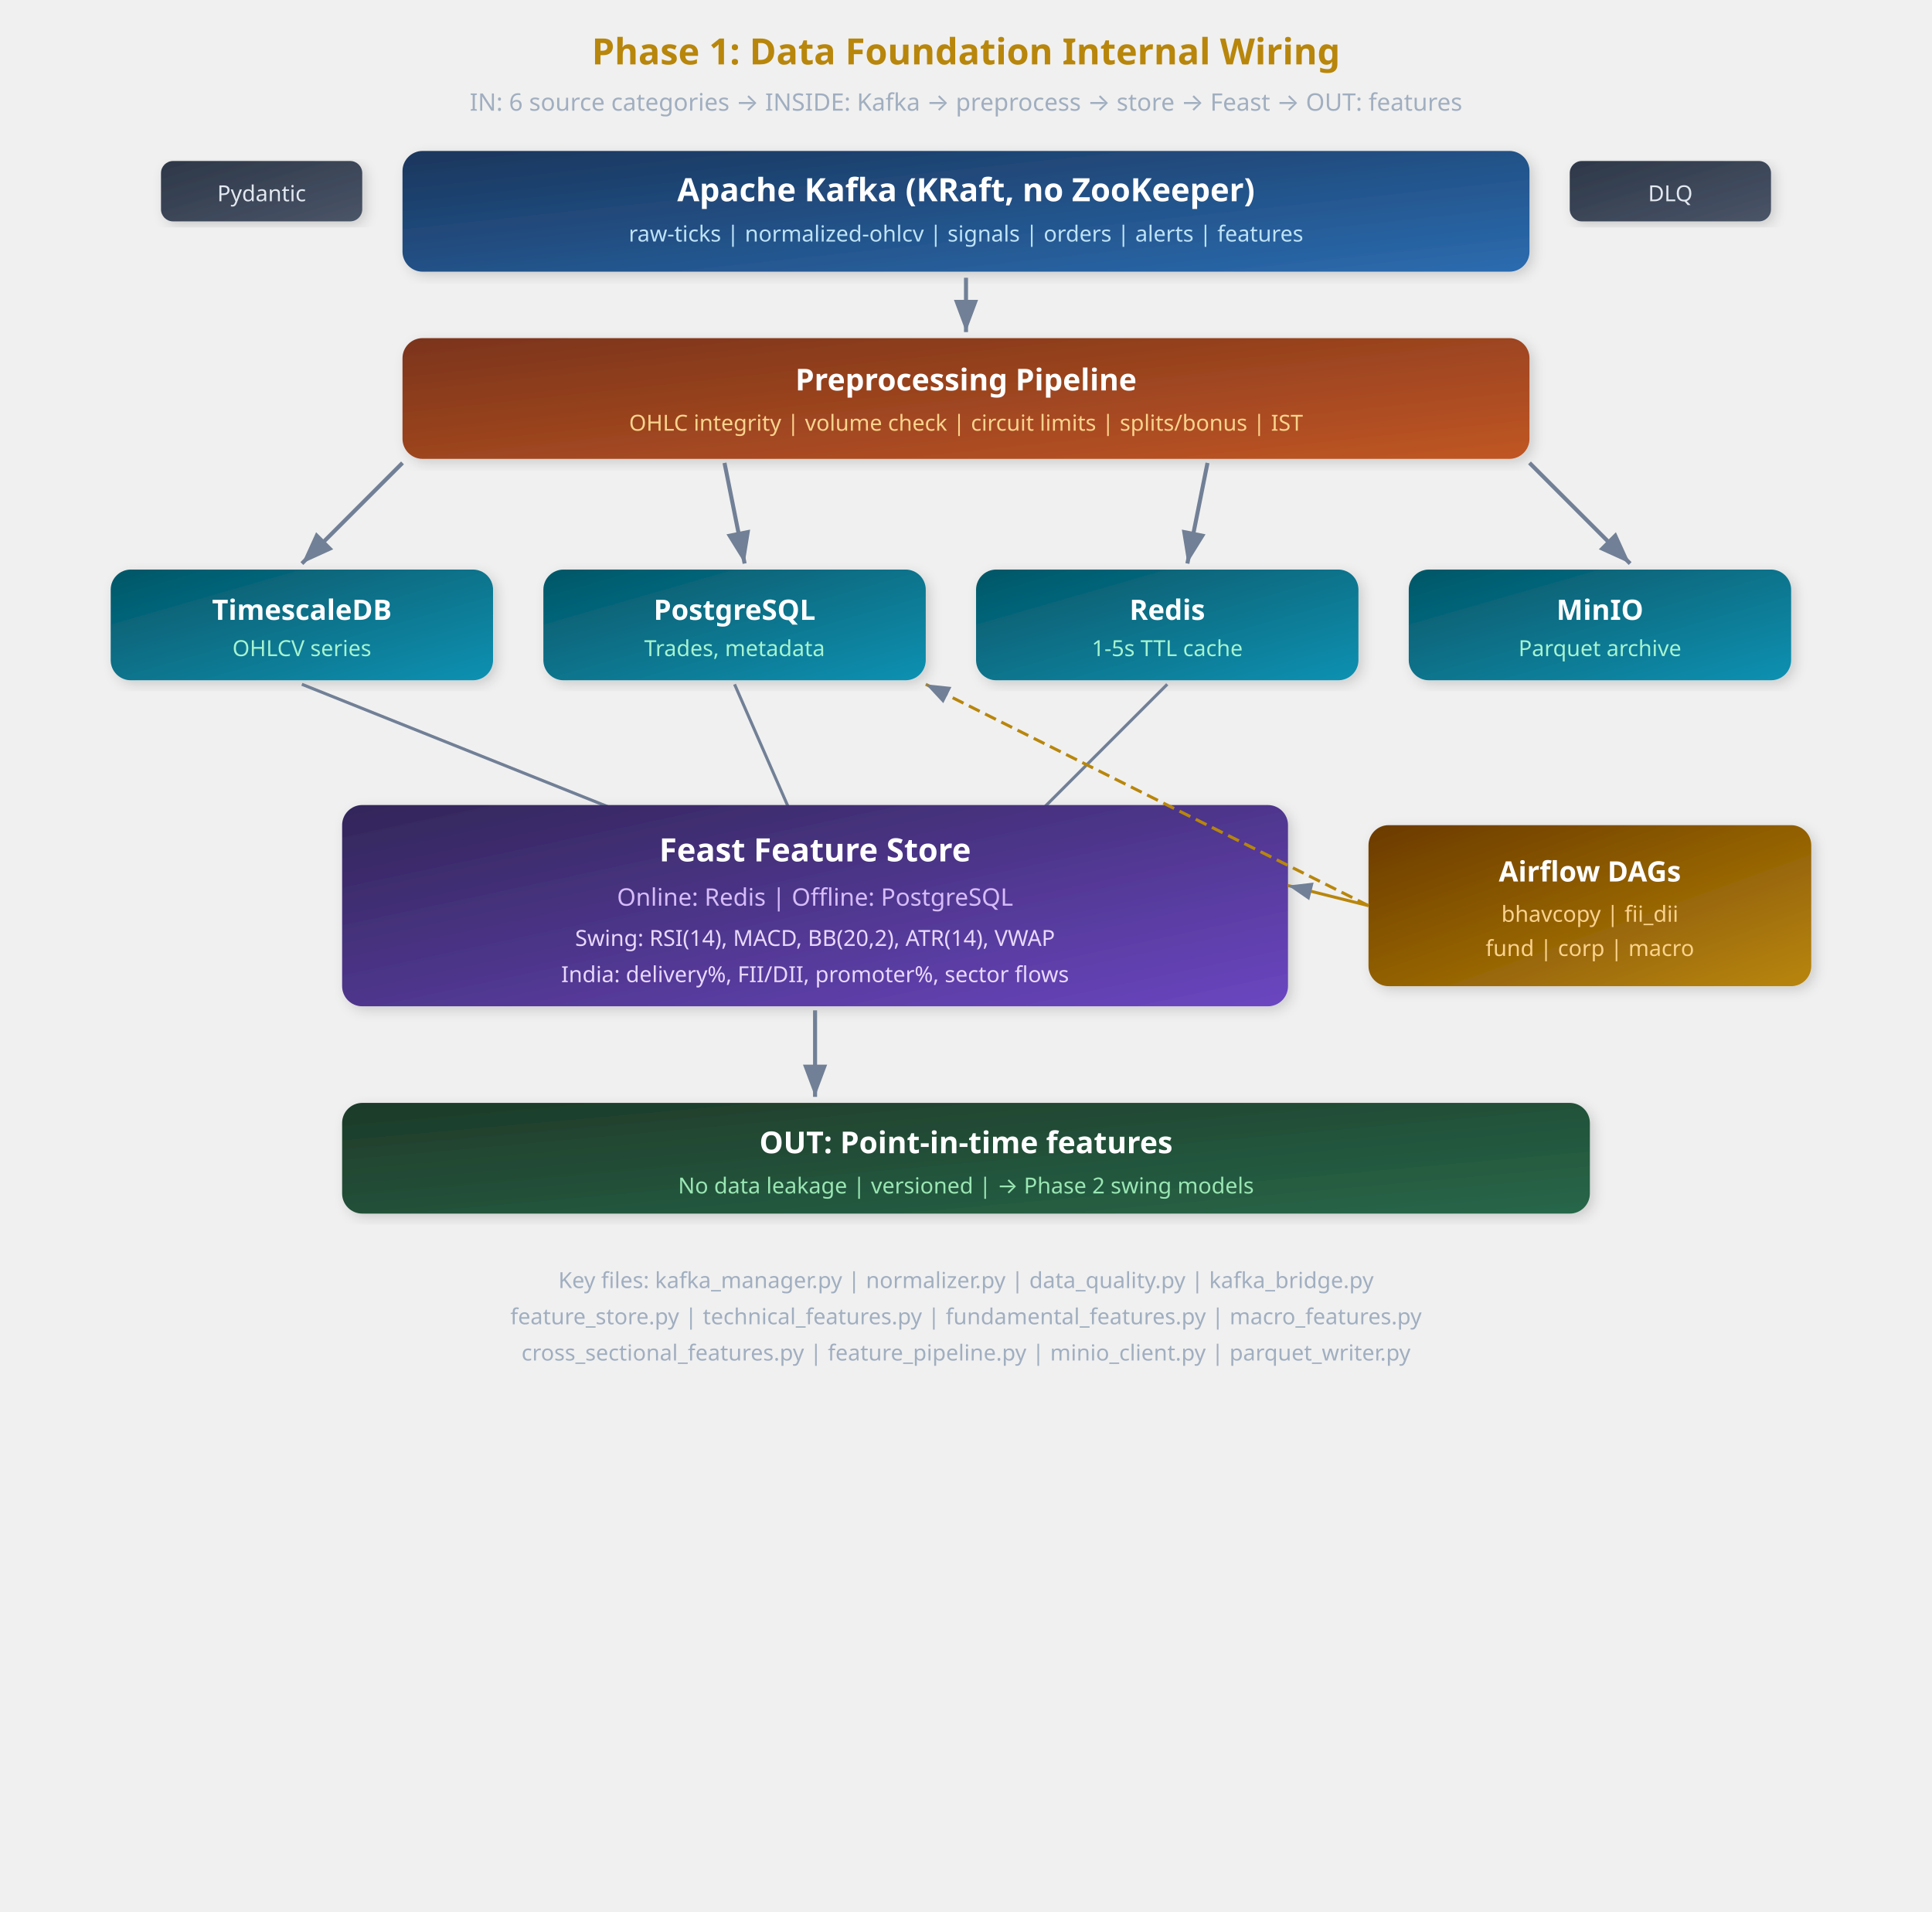
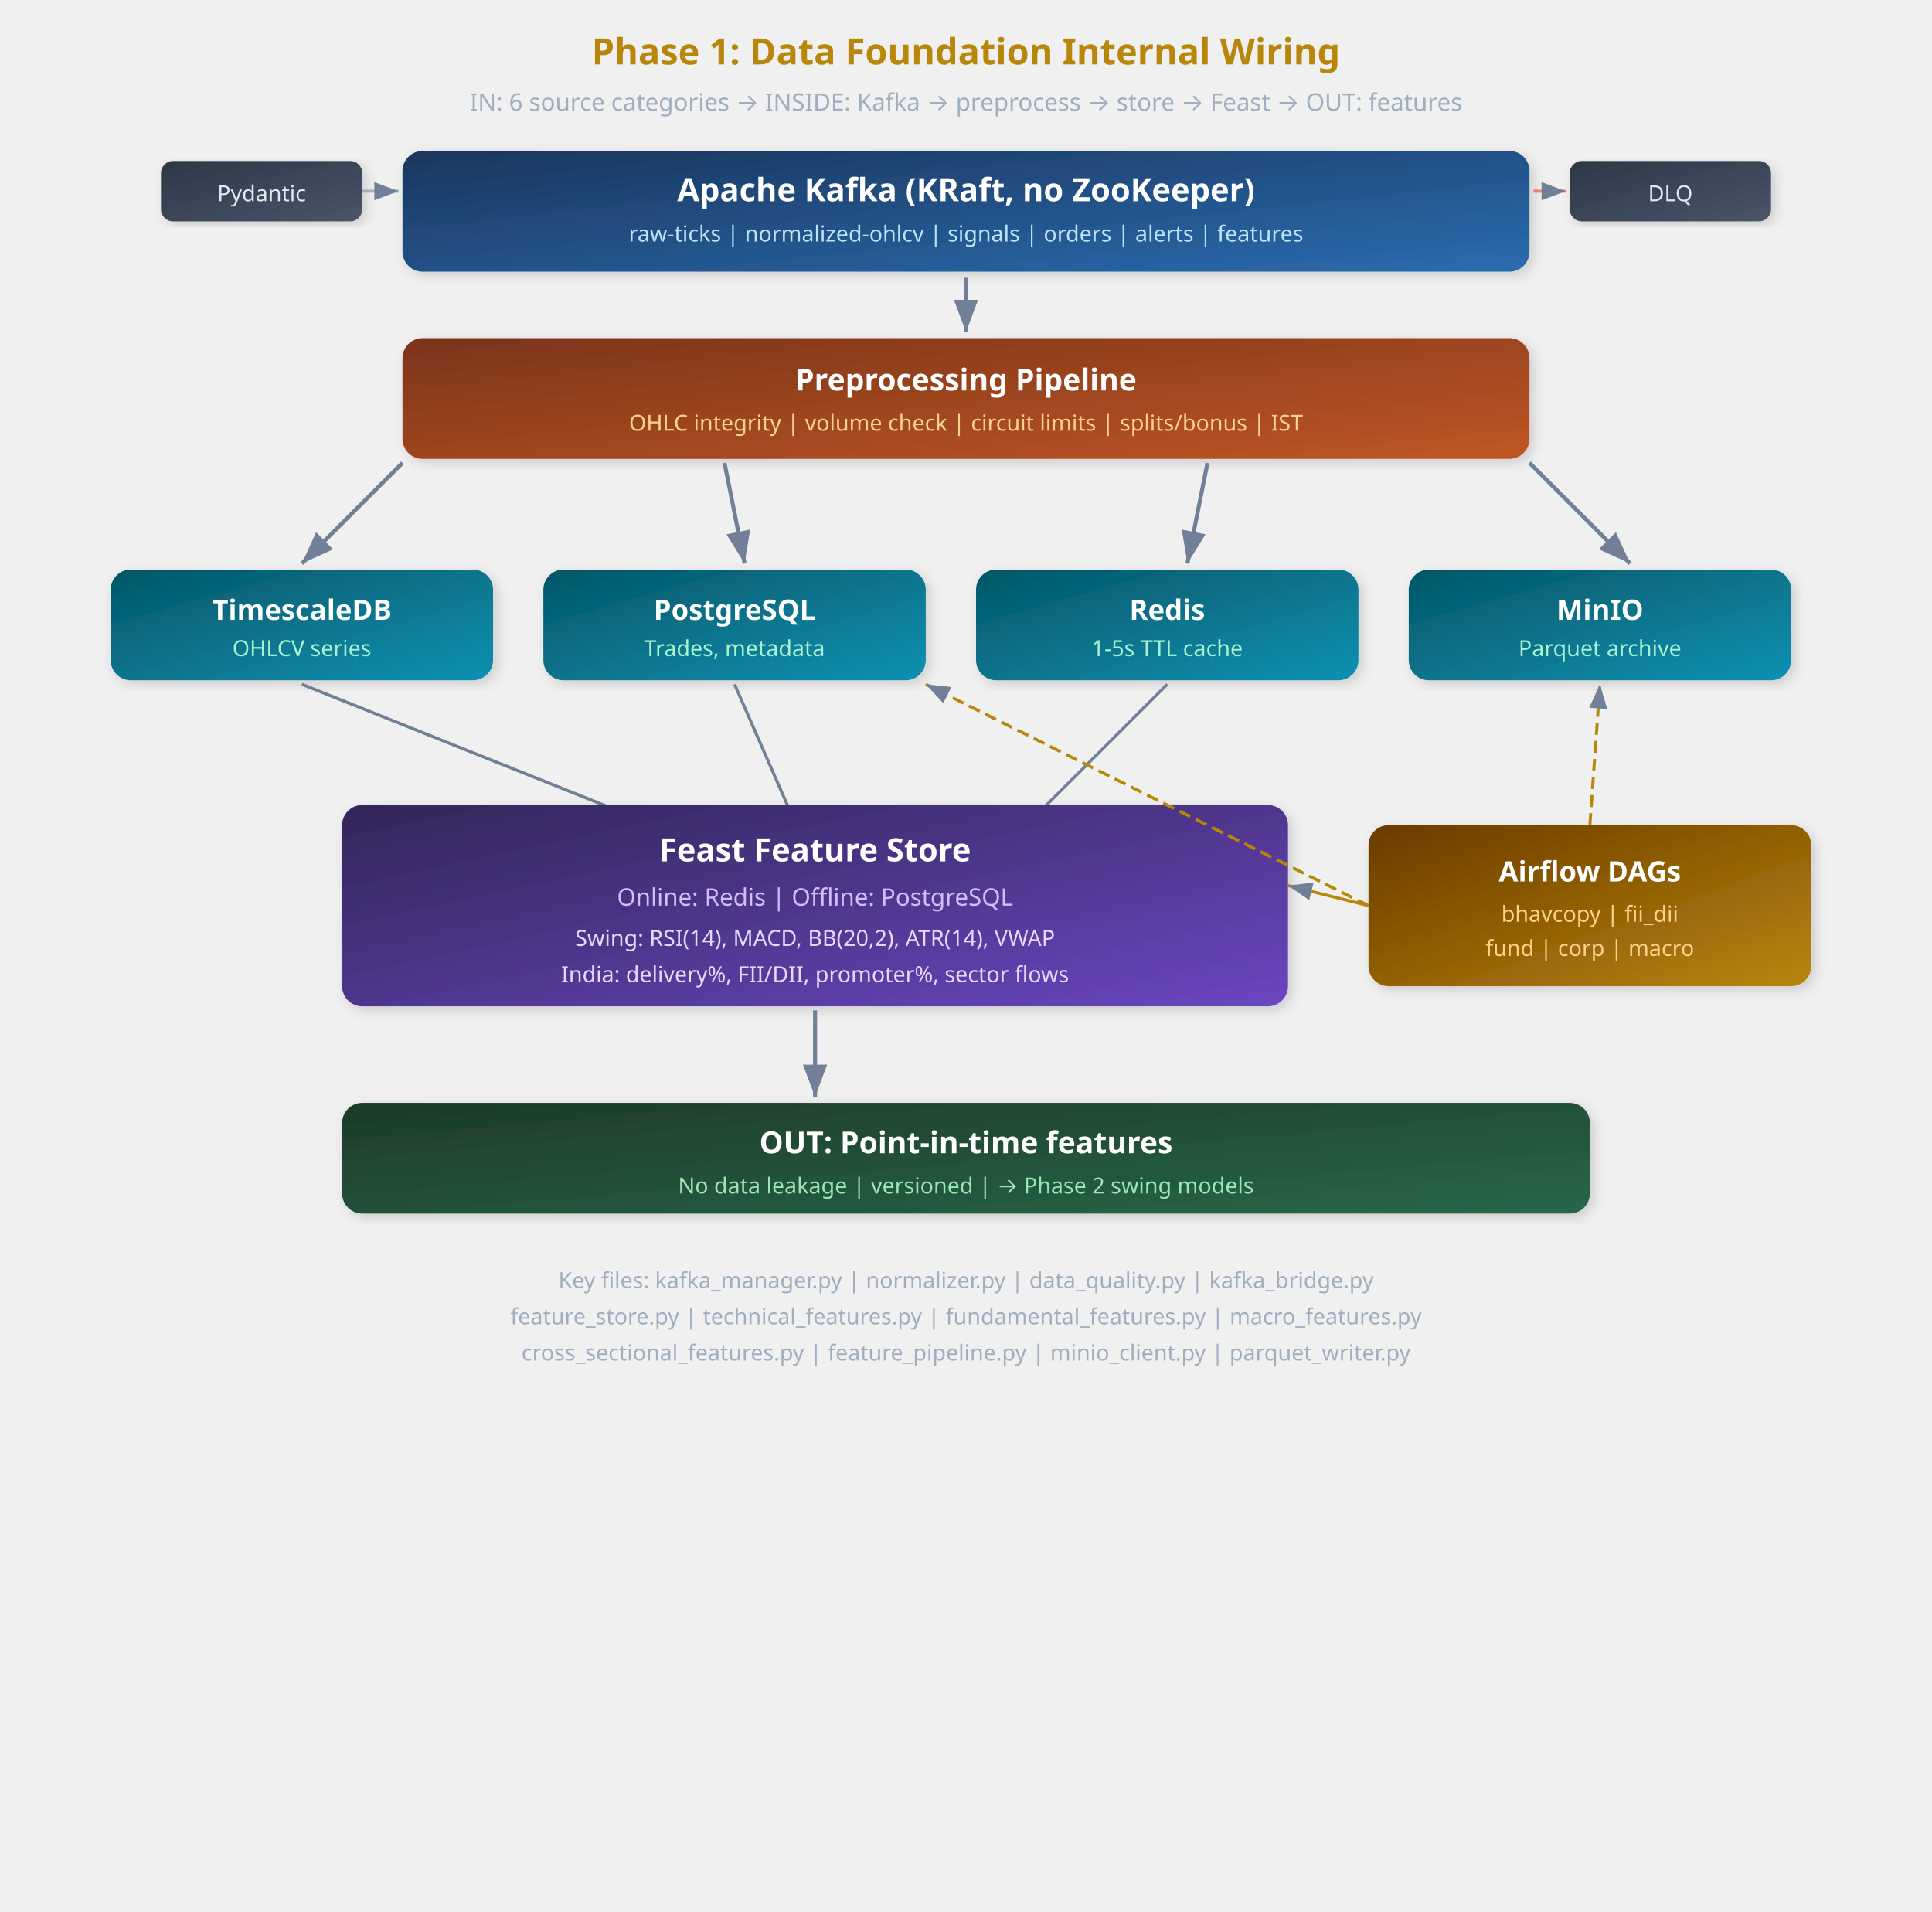
<svg xmlns="http://www.w3.org/2000/svg" viewBox="0 0 960 950" font-family="'Segoe UI', -apple-system, system-ui, sans-serif">
  <defs>
    <linearGradient id="kafka" x1="0%" y1="0%" x2="100%" y2="100%">
      <stop offset="0%" style="stop-color:#1a365d" />
      <stop offset="100%" style="stop-color:#2b6cb0" />
    </linearGradient>
    <linearGradient id="preprocess" x1="0%" y1="0%" x2="100%" y2="100%">
      <stop offset="0%" style="stop-color:#7b341e" />
      <stop offset="100%" style="stop-color:#c05621" />
    </linearGradient>
    <linearGradient id="db" x1="0%" y1="0%" x2="100%" y2="100%">
      <stop offset="0%" style="stop-color:#065666" />
      <stop offset="100%" style="stop-color:#0891b2" />
    </linearGradient>
    <linearGradient id="feast" x1="0%" y1="0%" x2="100%" y2="100%">
      <stop offset="0%" style="stop-color:#322659" />
      <stop offset="100%" style="stop-color:#6b46c1" />
    </linearGradient>
    <linearGradient id="airflow" x1="0%" y1="0%" x2="100%" y2="100%">
      <stop offset="0%" style="stop-color:#6b3a00" />
      <stop offset="100%" style="stop-color:#b8860b" />
    </linearGradient>
    <linearGradient id="out" x1="0%" y1="0%" x2="100%" y2="100%">
      <stop offset="0%" style="stop-color:#1e3a29" />
      <stop offset="100%" style="stop-color:#276749" />
    </linearGradient>
    <linearGradient id="tag" x1="0%" y1="0%" x2="100%" y2="100%">
      <stop offset="0%" style="stop-color:#2d3748" />
      <stop offset="100%" style="stop-color:#4a5568" />
    </linearGradient>
    <filter id="shadow">
      <feDropShadow dx="2" dy="2" stdDeviation="3" flood-opacity="0.15" />
    </filter>
    <marker id="arrowhead" markerWidth="8" markerHeight="6" refX="8" refY="3" orient="auto">
      <polygon points="0 0, 8 3, 0 6" fill="#718096" />
    </marker>
  </defs>
  <text x="480" y="32" text-anchor="middle" fill="#b8860b" font-size="18" font-weight="600">Phase 1: Data Foundation Internal Wiring</text>
  <text x="480" y="55" text-anchor="middle" fill="#a0aec0" font-size="12">IN: 6 source categories → INSIDE: Kafka → preprocess → store → Feast → OUT: features</text>
  <g filter="url(#shadow)">
    <rect x="80" y="80" width="100" height="30" rx="6" fill="url(#tag)" />
    <text x="130" y="100" text-anchor="middle" fill="#e2e8f0" font-size="11">Pydantic</text>
  </g>
  <g filter="url(#shadow)">
    <rect x="780" y="80" width="100" height="30" rx="6" fill="url(#tag)" />
    <text x="830" y="100" text-anchor="middle" fill="#e2e8f0" font-size="11">DLQ</text>
  </g>
+   <line x1="180" y1="95" x2="198" y2="95" stroke="#a0aec0" stroke-width="1.5" marker-end="url(#arrowhead)" />
+   <line x1="762" y1="95" x2="778" y2="95" stroke="#fc8181" stroke-width="1.5" marker-end="url(#arrowhead)" />
  <g filter="url(#shadow)">
    <rect x="200" y="75" width="560" height="60" rx="10" fill="url(#kafka)" />
    <text x="480" y="100" text-anchor="middle" fill="#fff" font-size="16" font-weight="700">Apache Kafka (KRaft, no ZooKeeper)</text>
    <text x="480" y="120" text-anchor="middle" fill="#bee3f8" font-size="11">raw-ticks | normalized-ohlcv | signals | orders | alerts | features</text>
  </g>
  <line x1="480" y1="138" x2="480" y2="165" stroke="#718096" stroke-width="2" marker-end="url(#arrowhead)" />
  <g filter="url(#shadow)">
    <rect x="200" y="168" width="560" height="60" rx="10" fill="url(#preprocess)" />
    <text x="480" y="194" text-anchor="middle" fill="#fff" font-size="15" font-weight="700">Preprocessing Pipeline</text>
    <text x="480" y="214" text-anchor="middle" fill="#fbd38d" font-size="11">OHLC integrity | volume check | circuit limits | splits/bonus | IST</text>
  </g>
  <line x1="200" y1="230" x2="150" y2="280" stroke="#718096" stroke-width="2" marker-end="url(#arrowhead)" />
  <line x1="360" y1="230" x2="370" y2="280" stroke="#718096" stroke-width="2" marker-end="url(#arrowhead)" />
  <line x1="600" y1="230" x2="590" y2="280" stroke="#718096" stroke-width="2" marker-end="url(#arrowhead)" />
  <line x1="760" y1="230" x2="810" y2="280" stroke="#718096" stroke-width="2" marker-end="url(#arrowhead)" />
  <g filter="url(#shadow)">
    <rect x="55" y="283" width="190" height="55" rx="10" fill="url(#db)" />
    <text x="150" y="308" text-anchor="middle" fill="#fff" font-size="14" font-weight="700">TimescaleDB</text>
    <text x="150" y="326" text-anchor="middle" fill="#a7f3d0" font-size="11">OHLCV series</text>
  </g>
  <g filter="url(#shadow)">
    <rect x="270" y="283" width="190" height="55" rx="10" fill="url(#db)" />
    <text x="365" y="308" text-anchor="middle" fill="#fff" font-size="14" font-weight="700">PostgreSQL</text>
    <text x="365" y="326" text-anchor="middle" fill="#a7f3d0" font-size="11">Trades, metadata</text>
  </g>
  <g filter="url(#shadow)">
    <rect x="485" y="283" width="190" height="55" rx="10" fill="url(#db)" />
    <text x="580" y="308" text-anchor="middle" fill="#fff" font-size="14" font-weight="700">Redis</text>
    <text x="580" y="326" text-anchor="middle" fill="#a7f3d0" font-size="11">1-5s TTL cache</text>
  </g>
  <g filter="url(#shadow)">
    <rect x="700" y="283" width="190" height="55" rx="10" fill="url(#db)" />
    <text x="795" y="308" text-anchor="middle" fill="#fff" font-size="14" font-weight="700">MinIO</text>
    <text x="795" y="326" text-anchor="middle" fill="#a7f3d0" font-size="11">Parquet archive</text>
  </g>
  <line x1="150" y1="340" x2="350" y2="420" stroke="#718096" stroke-width="1.5" marker-end="url(#arrowhead)" />
  <line x1="365" y1="340" x2="400" y2="420" stroke="#718096" stroke-width="1.5" marker-end="url(#arrowhead)" />
  <line x1="580" y1="340" x2="500" y2="420" stroke="#718096" stroke-width="1.5" marker-end="url(#arrowhead)" />
  <g filter="url(#shadow)">
    <rect x="170" y="400" width="470" height="100" rx="10" fill="url(#feast)" />
    <text x="405" y="428" text-anchor="middle" fill="#fff" font-size="16" font-weight="700">Feast Feature Store</text>
    <text x="405" y="450" text-anchor="middle" fill="#d6bcfa" font-size="12">Online: Redis | Offline: PostgreSQL</text>
    <text x="405" y="470" text-anchor="middle" fill="#e9d8fd" font-size="11">Swing: RSI(14), MACD, BB(20,2), ATR(14), VWAP</text>
    <text x="405" y="488" text-anchor="middle" fill="#e9d8fd" font-size="11">India: delivery%, FII/DII, promoter%, sector flows</text>
  </g>
  <g filter="url(#shadow)">
    <rect x="680" y="410" width="220" height="80" rx="10" fill="url(#airflow)" />
    <text x="790" y="438" text-anchor="middle" fill="#fff" font-size="14" font-weight="700">Airflow DAGs</text>
    <text x="790" y="458" text-anchor="middle" fill="#fbd38d" font-size="11">bhavcopy | fii_dii</text>
    <text x="790" y="475" text-anchor="middle" fill="#fbd38d" font-size="11">fund | corp | macro</text>
  </g>
  <line x1="680" y1="450" x2="460" y2="340" stroke="#b8860b" stroke-width="1.5" stroke-dasharray="6,3" marker-end="url(#arrowhead)" />
  <line x1="680" y1="450" x2="640" y2="440" stroke="#b8860b" stroke-width="1.5" marker-end="url(#arrowhead)" />
+   <line x1="790" y1="410" x2="795" y2="340" stroke="#b8860b" stroke-width="1.5" stroke-dasharray="6,3" marker-end="url(#arrowhead)" />
  <line x1="405" y1="502" x2="405" y2="545" stroke="#718096" stroke-width="2" marker-end="url(#arrowhead)" />
  <g filter="url(#shadow)">
    <rect x="170" y="548" width="620" height="55" rx="10" fill="url(#out)" />
    <text x="480" y="573" text-anchor="middle" fill="#fff" font-size="15" font-weight="700">OUT: Point-in-time features</text>
    <text x="480" y="593" text-anchor="middle" fill="#9ae6b4" font-size="11">No data leakage | versioned | → Phase 2 swing models</text>
  </g>
  <text x="480" y="640" text-anchor="middle" fill="#a0aec0" font-size="11">Key files: kafka_manager.py | normalizer.py | data_quality.py | kafka_bridge.py</text>
  <text x="480" y="658" text-anchor="middle" fill="#a0aec0" font-size="11">feature_store.py | technical_features.py | fundamental_features.py | macro_features.py</text>
  <text x="480" y="676" text-anchor="middle" fill="#a0aec0" font-size="11">cross_sectional_features.py | feature_pipeline.py | minio_client.py | parquet_writer.py</text>
</svg>
